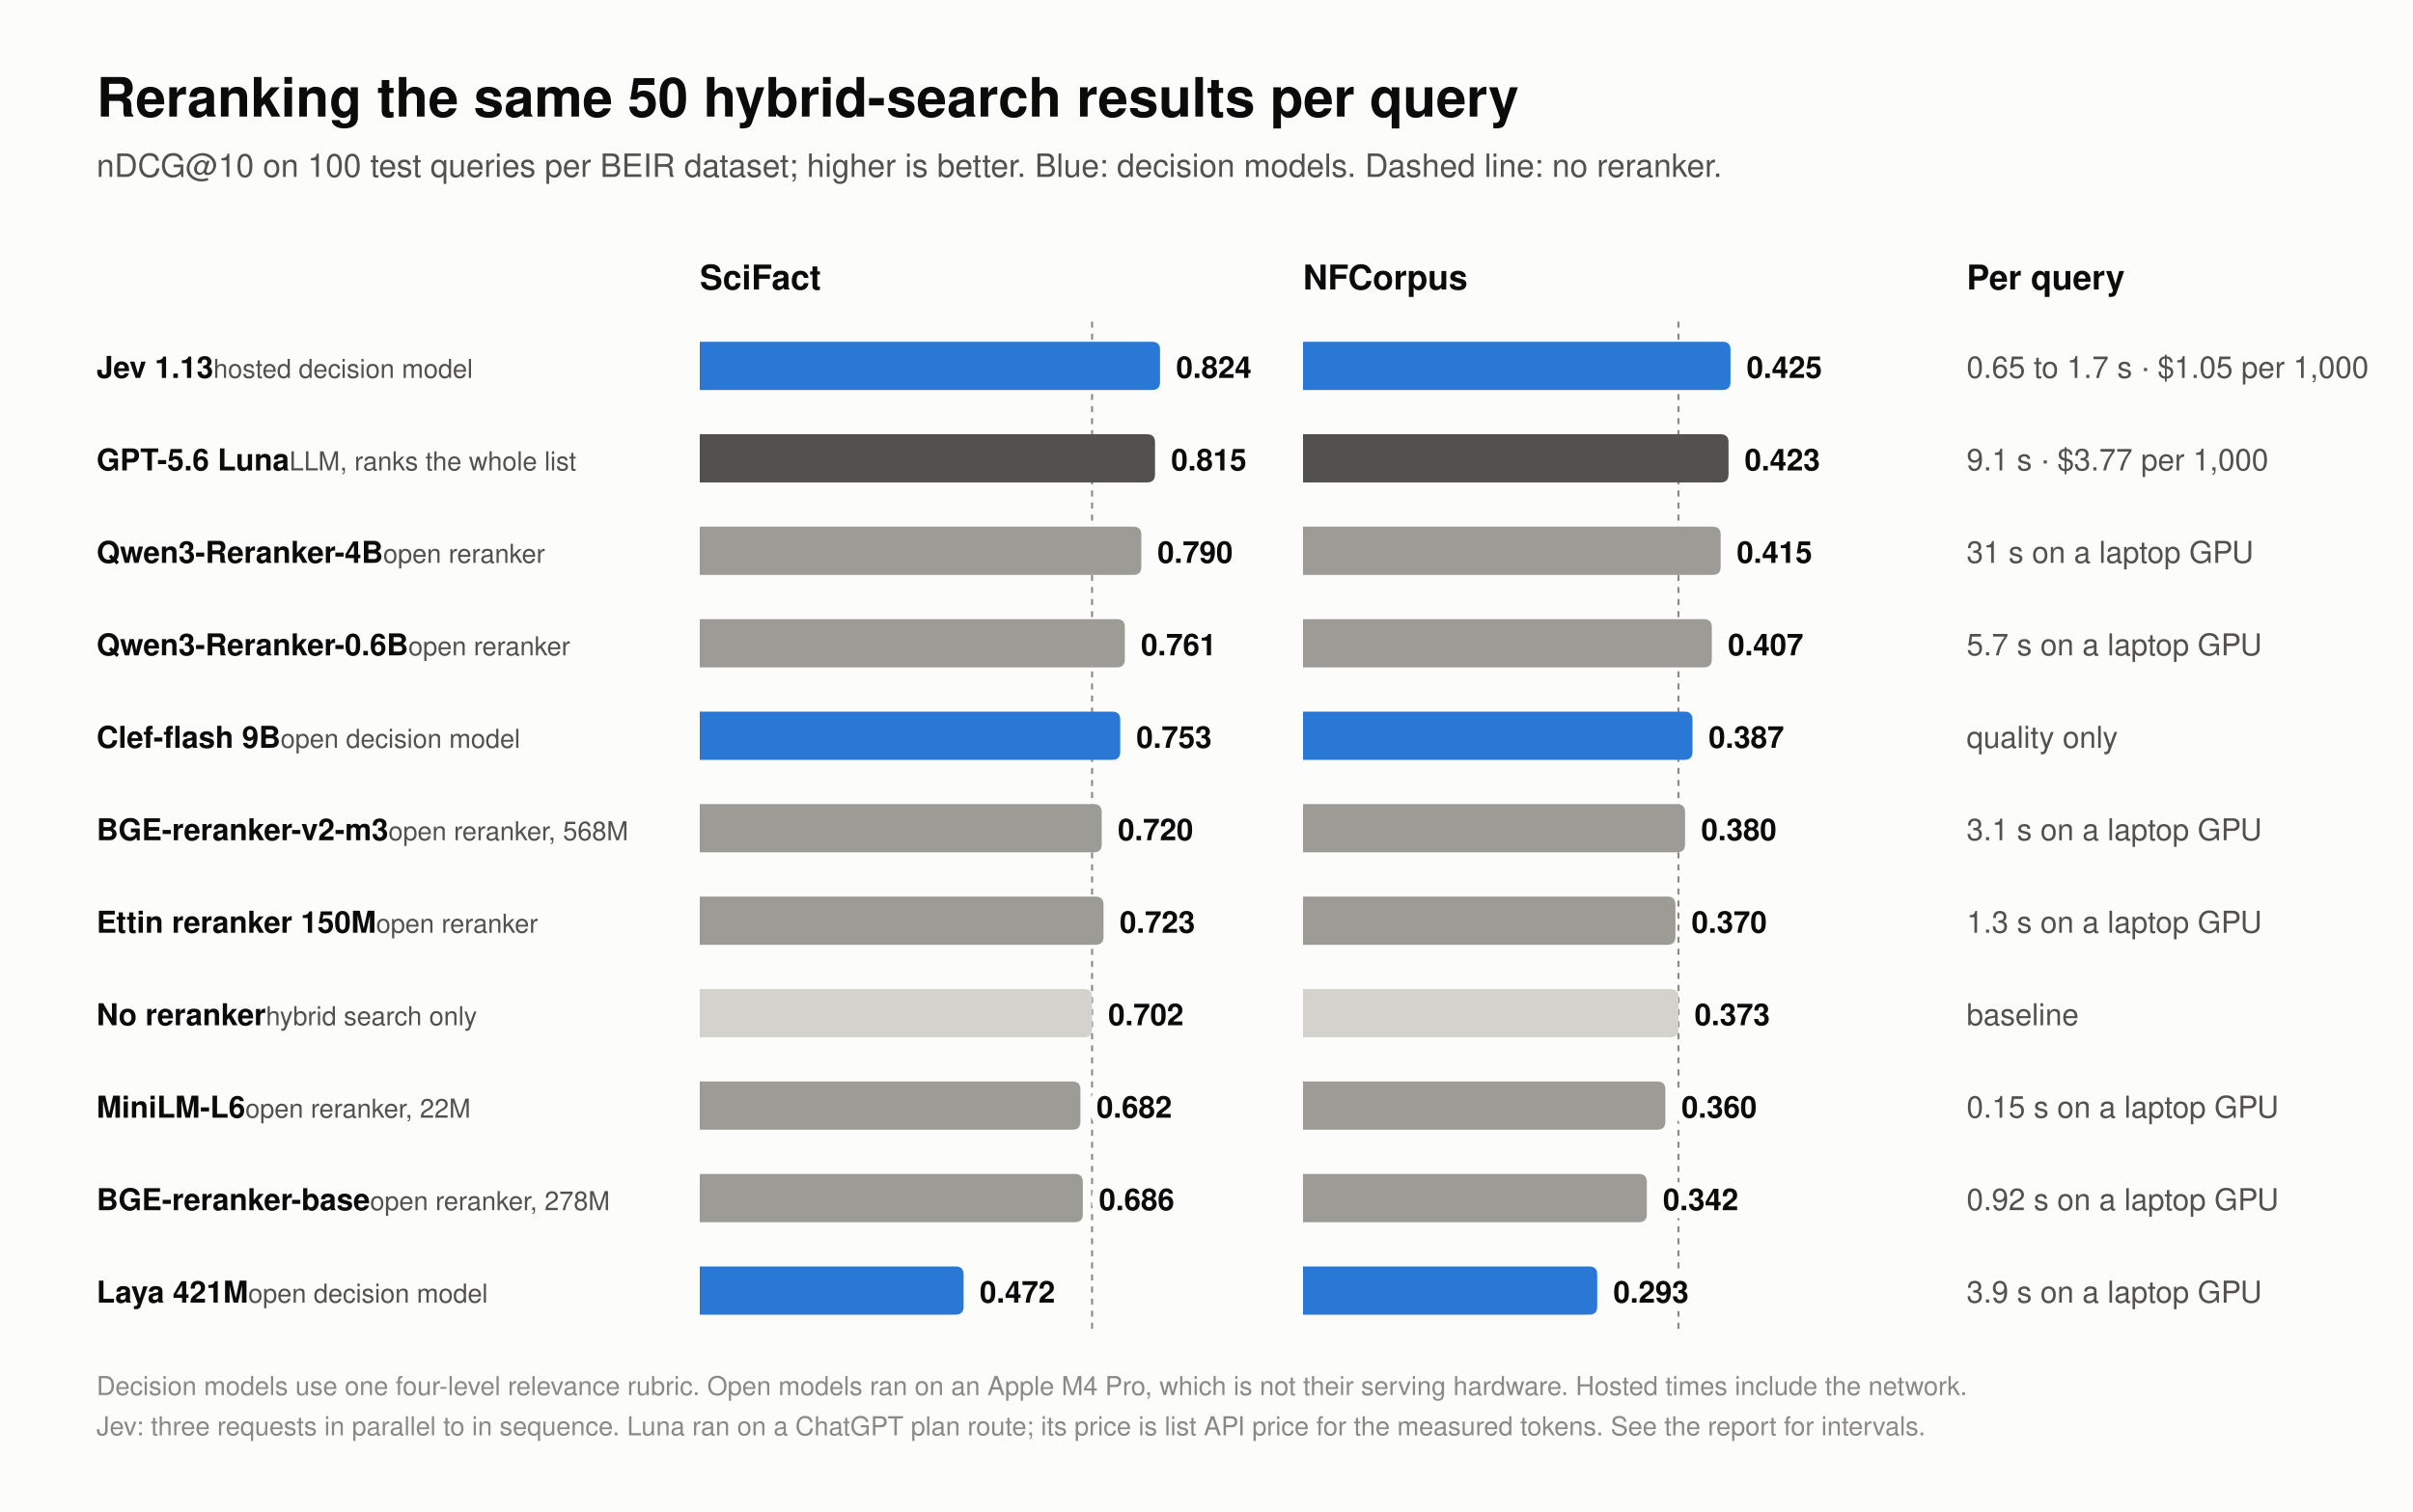
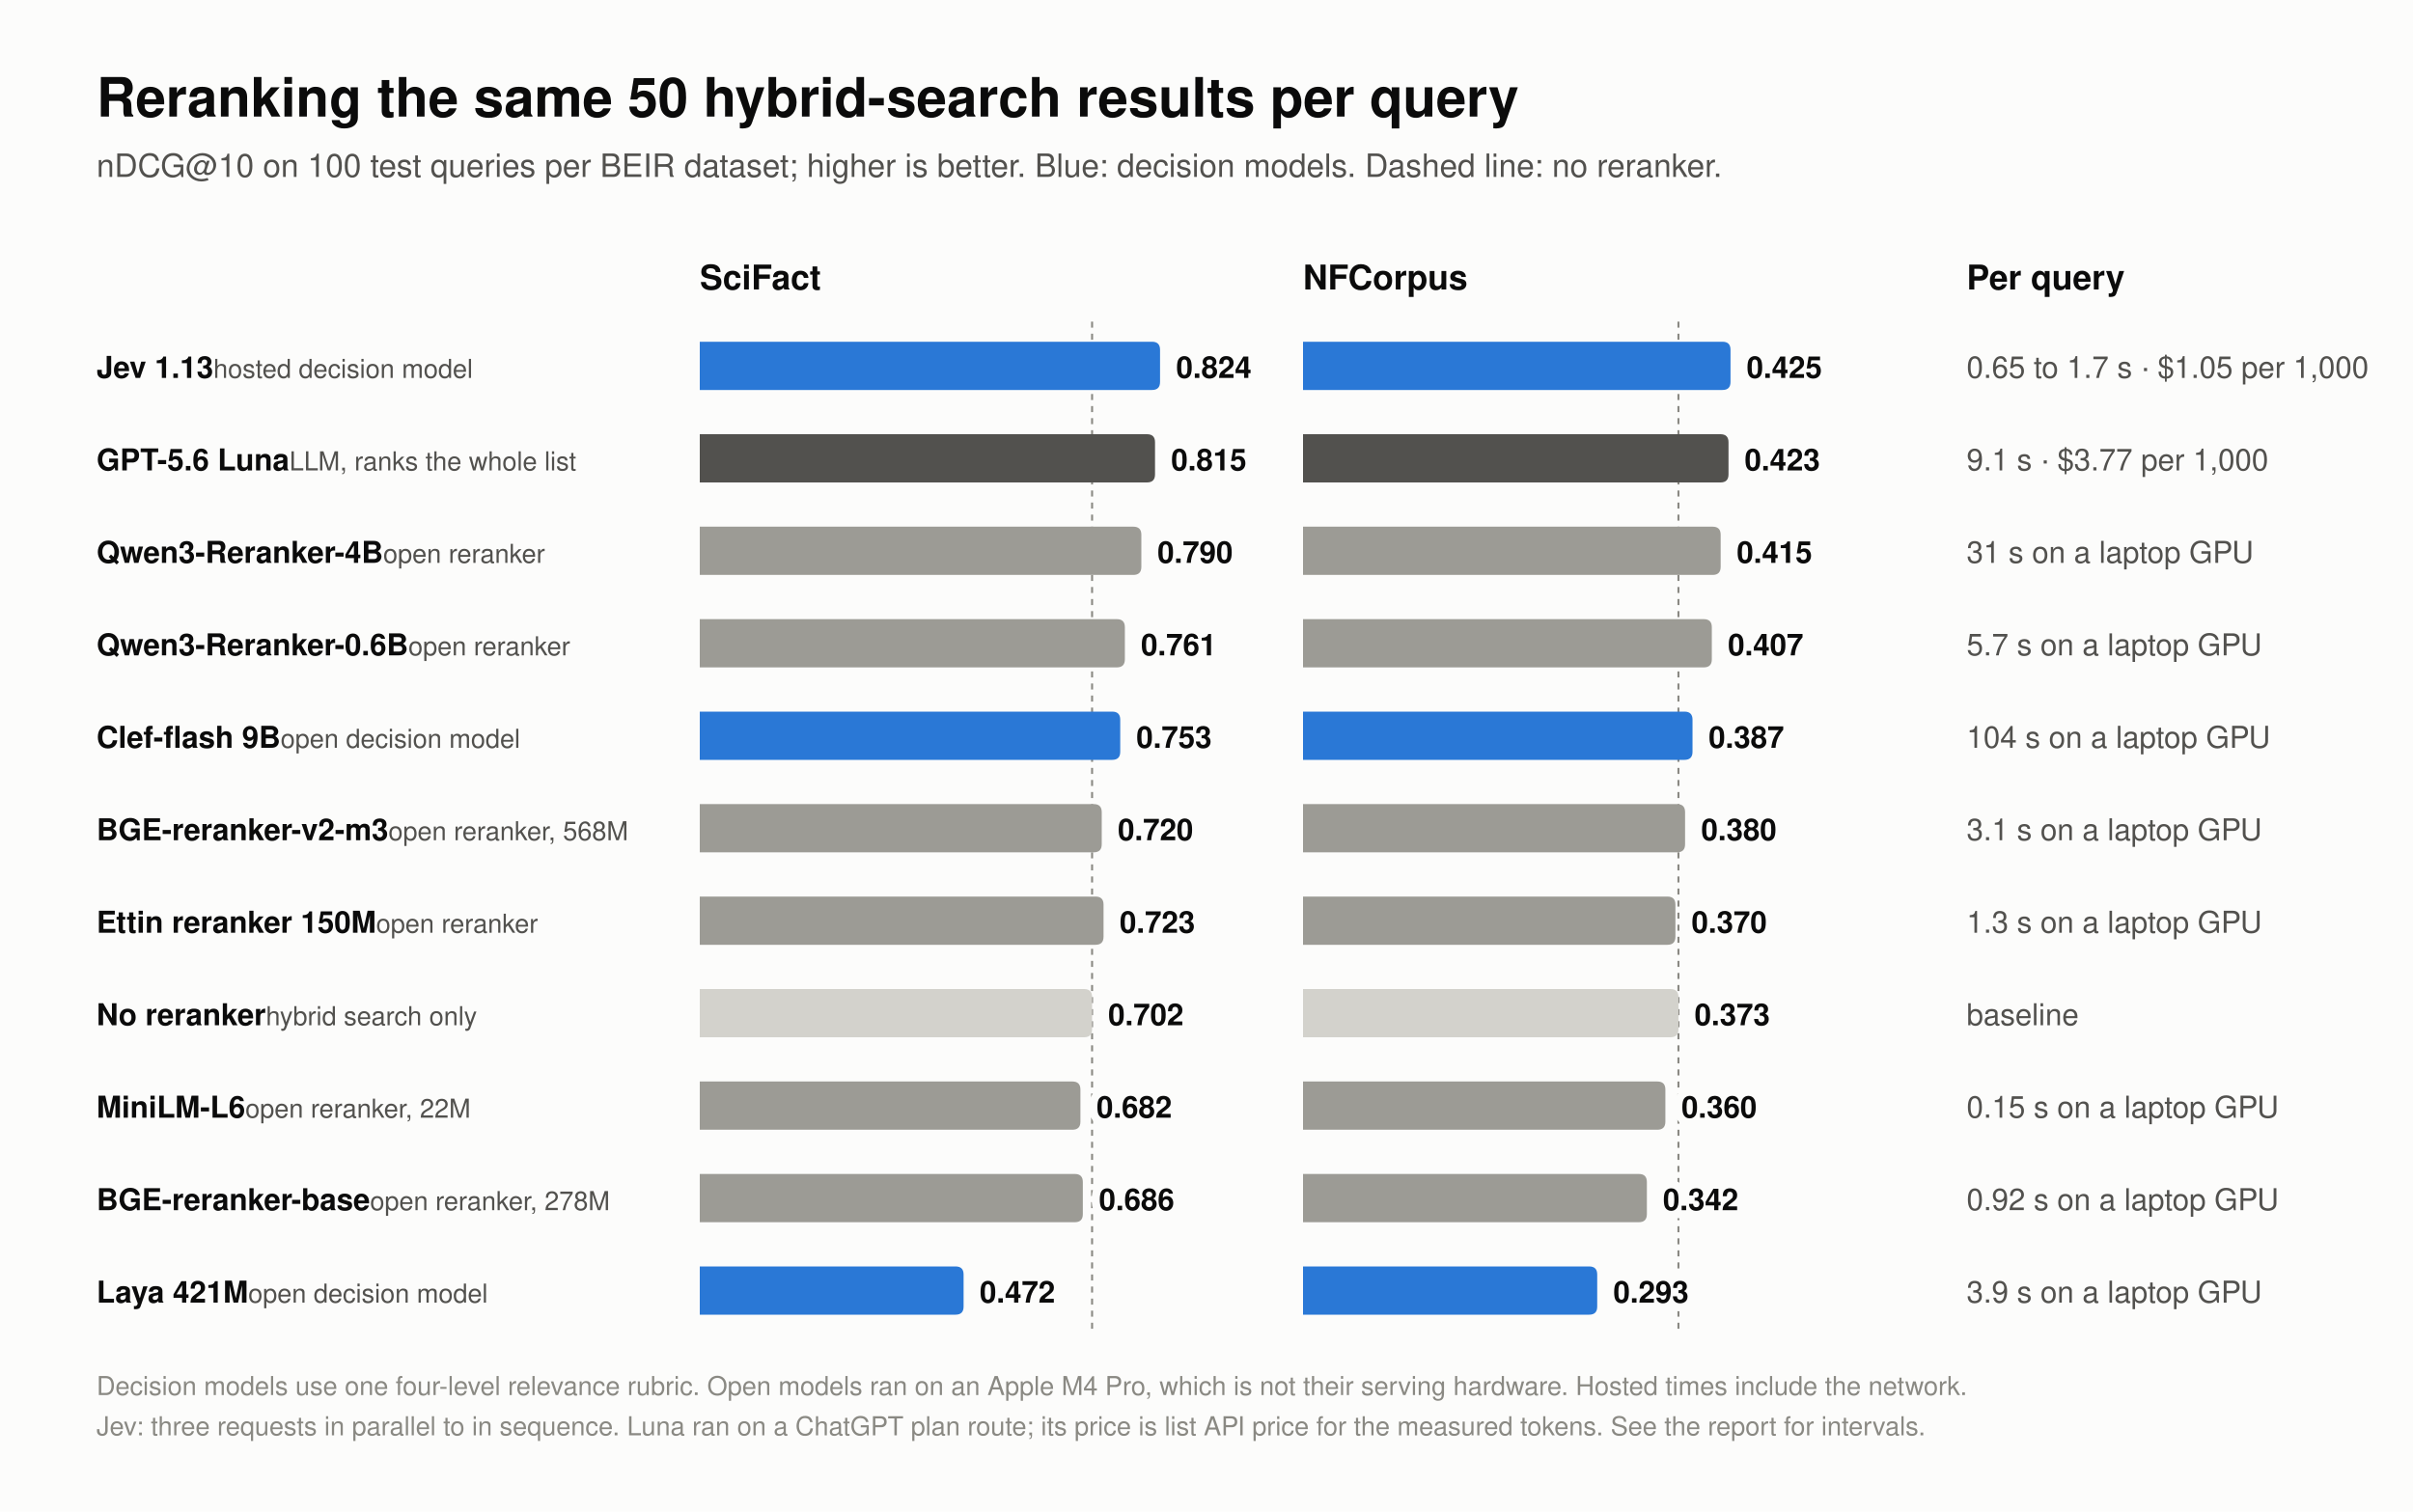
<svg xmlns="http://www.w3.org/2000/svg" viewBox="0 0 1200 752" width="1200" height="752" role="img" aria-labelledby="t d">
  <rect width="1200" height="752" fill="#fcfcfb" />
  <text x="48" y="58" font-family="Helvetica, Arial, sans-serif" font-size="27" font-weight="700" fill="#0b0b0b">Reranking the same 50 hybrid-search results per query</text>
  <text x="48" y="88" font-family="Helvetica, Arial, sans-serif" font-size="16" fill="#52514e">nDCG@10 on 100 test queries per BEIR dataset; higher is better. Blue: decision models. Dashed line: no reranker.</text>
  <text x="348" y="144" font-family="Helvetica, Arial, sans-serif" font-size="17" font-weight="700" fill="#0b0b0b">SciFact</text>
  <line x1="543.1" x2="543.1" y1="160" y2="664" stroke="#8a8983" stroke-width="1" stroke-dasharray="3 3" />
  <path d="M348,170 H572.9 Q576.9,170 576.9,174 V190 Q576.9,194 572.9,194 H348 Z" fill="#2a78d6" />
  <text x="584.9" y="188" font-family="Helvetica, Arial, sans-serif" font-size="15" font-weight="700" fill="#0b0b0b" stroke="#fcfcfb" stroke-width="8" paint-order="stroke">0.824</text>
  <path d="M348,216 H570.4 Q574.4,216 574.4,220 V236 Q574.4,240 570.4,240 H348 Z" fill="#52514e" />
  <text x="582.4" y="234" font-family="Helvetica, Arial, sans-serif" font-size="15" font-weight="700" fill="#0b0b0b" stroke="#fcfcfb" stroke-width="8" paint-order="stroke">0.815</text>
  <path d="M348,262 H563.6 Q567.6,262 567.6,266 V282 Q567.6,286 563.6,286 H348 Z" fill="#9c9b95" />
  <text x="575.6" y="280" font-family="Helvetica, Arial, sans-serif" font-size="15" font-weight="700" fill="#0b0b0b" stroke="#fcfcfb" stroke-width="8" paint-order="stroke">0.790</text>
  <path d="M348,308 H555.4 Q559.4,308 559.4,312 V328 Q559.4,332 555.4,332 H348 Z" fill="#9c9b95" />
  <text x="567.4" y="326" font-family="Helvetica, Arial, sans-serif" font-size="15" font-weight="700" fill="#0b0b0b" stroke="#fcfcfb" stroke-width="8" paint-order="stroke">0.761</text>
  <path d="M348,354 H553.1 Q557.1,354 557.1,358 V374 Q557.1,378 553.1,378 H348 Z" fill="#2a78d6" />
  <text x="565.1" y="372" font-family="Helvetica, Arial, sans-serif" font-size="15" font-weight="700" fill="#0b0b0b" stroke="#fcfcfb" stroke-width="8" paint-order="stroke">0.753</text>
  <path d="M348,400 H543.9 Q547.9,400 547.9,404 V420 Q547.9,424 543.9,424 H348 Z" fill="#9c9b95" />
  <text x="555.9" y="418" font-family="Helvetica, Arial, sans-serif" font-size="15" font-weight="700" fill="#0b0b0b" stroke="#fcfcfb" stroke-width="8" paint-order="stroke">0.720</text>
  <path d="M348,446 H544.8 Q548.8,446 548.8,450 V466 Q548.8,470 544.8,470 H348 Z" fill="#9c9b95" />
  <text x="556.8" y="464" font-family="Helvetica, Arial, sans-serif" font-size="15" font-weight="700" fill="#0b0b0b" stroke="#fcfcfb" stroke-width="8" paint-order="stroke">0.723</text>
  <path d="M348,492 H539.1 Q543.1,492 543.1,496 V512 Q543.1,516 539.1,516 H348 Z" fill="#d3d2cc" />
  <text x="551.1" y="510" font-family="Helvetica, Arial, sans-serif" font-size="15" font-weight="700" fill="#0b0b0b" stroke="#fcfcfb" stroke-width="8" paint-order="stroke">0.702</text>
  <path d="M348,538 H533.3 Q537.3,538 537.3,542 V558 Q537.3,562 533.3,562 H348 Z" fill="#9c9b95" />
  <text x="545.3" y="556" font-family="Helvetica, Arial, sans-serif" font-size="15" font-weight="700" fill="#0b0b0b" stroke="#fcfcfb" stroke-width="8" paint-order="stroke">0.682</text>
  <path d="M348,584 H534.5 Q538.5,584 538.5,588 V604 Q538.5,608 534.5,608 H348 Z" fill="#9c9b95" />
  <text x="546.5" y="602" font-family="Helvetica, Arial, sans-serif" font-size="15" font-weight="700" fill="#0b0b0b" stroke="#fcfcfb" stroke-width="8" paint-order="stroke">0.686</text>
  <path d="M348,630 H475.2 Q479.2,630 479.2,634 V650 Q479.2,654 475.2,654 H348 Z" fill="#2a78d6" />
  <text x="487.2" y="648" font-family="Helvetica, Arial, sans-serif" font-size="15" font-weight="700" fill="#0b0b0b" stroke="#fcfcfb" stroke-width="8" paint-order="stroke">0.472</text>
  <text x="648" y="144" font-family="Helvetica, Arial, sans-serif" font-size="17" font-weight="700" fill="#0b0b0b">NFCorpus</text>
  <line x1="834.7" x2="834.7" y1="160" y2="664" stroke="#8a8983" stroke-width="1" stroke-dasharray="3 3" />
  <path d="M648,170 H856.6 Q860.6,170 860.6,174 V190 Q860.6,194 856.6,194 H648 Z" fill="#2a78d6" />
  <text x="868.6" y="188" font-family="Helvetica, Arial, sans-serif" font-size="15" font-weight="700" fill="#0b0b0b" stroke="#fcfcfb" stroke-width="8" paint-order="stroke">0.425</text>
  <path d="M648,216 H855.6 Q859.6,216 859.6,220 V236 Q859.6,240 855.6,240 H648 Z" fill="#52514e" />
  <text x="867.6" y="234" font-family="Helvetica, Arial, sans-serif" font-size="15" font-weight="700" fill="#0b0b0b" stroke="#fcfcfb" stroke-width="8" paint-order="stroke">0.423</text>
  <path d="M648,262 H851.7 Q855.7,262 855.7,266 V282 Q855.7,286 851.7,286 H648 Z" fill="#9c9b95" />
  <text x="863.7" y="280" font-family="Helvetica, Arial, sans-serif" font-size="15" font-weight="700" fill="#0b0b0b" stroke="#fcfcfb" stroke-width="8" paint-order="stroke">0.415</text>
  <path d="M648,308 H847.3 Q851.3,308 851.3,312 V328 Q851.3,332 847.3,332 H648 Z" fill="#9c9b95" />
  <text x="859.3" y="326" font-family="Helvetica, Arial, sans-serif" font-size="15" font-weight="700" fill="#0b0b0b" stroke="#fcfcfb" stroke-width="8" paint-order="stroke">0.407</text>
  <path d="M648,354 H837.7 Q841.7,354 841.7,358 V374 Q841.7,378 837.7,378 H648 Z" fill="#2a78d6" />
  <text x="849.7" y="372" font-family="Helvetica, Arial, sans-serif" font-size="15" font-weight="700" fill="#0b0b0b" stroke="#fcfcfb" stroke-width="8" paint-order="stroke">0.387</text>
  <path d="M648,400 H834.0 Q838.0,400 838.0,404 V420 Q838.0,424 834.0,424 H648 Z" fill="#9c9b95" />
  <text x="846.0" y="418" font-family="Helvetica, Arial, sans-serif" font-size="15" font-weight="700" fill="#0b0b0b" stroke="#fcfcfb" stroke-width="8" paint-order="stroke">0.380</text>
  <path d="M648,446 H829.2 Q833.2,446 833.2,450 V466 Q833.2,470 829.2,470 H648 Z" fill="#9c9b95" />
  <text x="841.2" y="464" font-family="Helvetica, Arial, sans-serif" font-size="15" font-weight="700" fill="#0b0b0b" stroke="#fcfcfb" stroke-width="8" paint-order="stroke">0.370</text>
  <path d="M648,492 H830.7 Q834.7,492 834.7,496 V512 Q834.7,516 830.7,516 H648 Z" fill="#d3d2cc" />
  <text x="842.7" y="510" font-family="Helvetica, Arial, sans-serif" font-size="15" font-weight="700" fill="#0b0b0b" stroke="#fcfcfb" stroke-width="8" paint-order="stroke">0.373</text>
  <path d="M648,538 H824.2 Q828.2,538 828.2,542 V558 Q828.2,562 824.2,562 H648 Z" fill="#9c9b95" />
  <text x="836.2" y="556" font-family="Helvetica, Arial, sans-serif" font-size="15" font-weight="700" fill="#0b0b0b" stroke="#fcfcfb" stroke-width="8" paint-order="stroke">0.360</text>
  <path d="M648,584 H815.0 Q819.0,584 819.0,588 V604 Q819.0,608 815.0,608 H648 Z" fill="#9c9b95" />
  <text x="827.0" y="602" font-family="Helvetica, Arial, sans-serif" font-size="15" font-weight="700" fill="#0b0b0b" stroke="#fcfcfb" stroke-width="8" paint-order="stroke">0.342</text>
  <path d="M648,630 H790.3 Q794.3,630 794.3,634 V650 Q794.3,654 790.3,654 H648 Z" fill="#2a78d6" />
  <text x="802.3" y="648" font-family="Helvetica, Arial, sans-serif" font-size="15" font-weight="700" fill="#0b0b0b" stroke="#fcfcfb" stroke-width="8" paint-order="stroke">0.293</text>
  <text x="978" y="144" font-family="Helvetica, Arial, sans-serif" font-size="17" font-weight="700" fill="#0b0b0b">Per query</text>
  <text x="48" y="188" font-family="Helvetica, Arial, sans-serif" font-size="15" font-weight="700" fill="#0b0b0b">Jev 1.13<tspan font-weight="400" fill="#52514e" font-size="13">  hosted decision model</tspan>
  </text>
  <text x="978" y="188" font-family="Helvetica, Arial, sans-serif" font-size="15" fill="#52514e">0.65 to 1.7 s · $1.05 per 1,000</text>
  <text x="48" y="234" font-family="Helvetica, Arial, sans-serif" font-size="15" font-weight="700" fill="#0b0b0b">GPT-5.6 Luna<tspan font-weight="400" fill="#52514e" font-size="13">  LLM, ranks the whole list</tspan>
  </text>
  <text x="978" y="234" font-family="Helvetica, Arial, sans-serif" font-size="15" fill="#52514e">9.1 s · $3.77 per 1,000</text>
  <text x="48" y="280" font-family="Helvetica, Arial, sans-serif" font-size="15" font-weight="700" fill="#0b0b0b">Qwen3-Reranker-4B<tspan font-weight="400" fill="#52514e" font-size="13">  open reranker</tspan>
  </text>
  <text x="978" y="280" font-family="Helvetica, Arial, sans-serif" font-size="15" fill="#52514e">31 s on a laptop GPU</text>
  <text x="48" y="326" font-family="Helvetica, Arial, sans-serif" font-size="15" font-weight="700" fill="#0b0b0b">Qwen3-Reranker-0.6B<tspan font-weight="400" fill="#52514e" font-size="13">  open reranker</tspan>
  </text>
  <text x="978" y="326" font-family="Helvetica, Arial, sans-serif" font-size="15" fill="#52514e">5.7 s on a laptop GPU</text>
  <text x="48" y="372" font-family="Helvetica, Arial, sans-serif" font-size="15" font-weight="700" fill="#0b0b0b">Clef-flash 9B<tspan font-weight="400" fill="#52514e" font-size="13">  open decision model</tspan>
  </text>
-   <text x="978" y="372" font-family="Helvetica, Arial, sans-serif" font-size="15" fill="#52514e">quality only</text>
+   <text x="978" y="372" font-family="Helvetica, Arial, sans-serif" font-size="15" fill="#52514e">104 s on a laptop GPU</text>
  <text x="48" y="418" font-family="Helvetica, Arial, sans-serif" font-size="15" font-weight="700" fill="#0b0b0b">BGE-reranker-v2-m3<tspan font-weight="400" fill="#52514e" font-size="13">  open reranker, 568M</tspan>
  </text>
  <text x="978" y="418" font-family="Helvetica, Arial, sans-serif" font-size="15" fill="#52514e">3.1 s on a laptop GPU</text>
  <text x="48" y="464" font-family="Helvetica, Arial, sans-serif" font-size="15" font-weight="700" fill="#0b0b0b">Ettin reranker 150M<tspan font-weight="400" fill="#52514e" font-size="13">  open reranker</tspan>
  </text>
  <text x="978" y="464" font-family="Helvetica, Arial, sans-serif" font-size="15" fill="#52514e">1.3 s on a laptop GPU</text>
  <text x="48" y="510" font-family="Helvetica, Arial, sans-serif" font-size="15" font-weight="700" fill="#0b0b0b">No reranker<tspan font-weight="400" fill="#52514e" font-size="13">  hybrid search only</tspan>
  </text>
  <text x="978" y="510" font-family="Helvetica, Arial, sans-serif" font-size="15" fill="#52514e">baseline</text>
  <text x="48" y="556" font-family="Helvetica, Arial, sans-serif" font-size="15" font-weight="700" fill="#0b0b0b">MiniLM-L6<tspan font-weight="400" fill="#52514e" font-size="13">  open reranker, 22M</tspan>
  </text>
  <text x="978" y="556" font-family="Helvetica, Arial, sans-serif" font-size="15" fill="#52514e">0.15 s on a laptop GPU</text>
  <text x="48" y="602" font-family="Helvetica, Arial, sans-serif" font-size="15" font-weight="700" fill="#0b0b0b">BGE-reranker-base<tspan font-weight="400" fill="#52514e" font-size="13">  open reranker, 278M</tspan>
  </text>
  <text x="978" y="602" font-family="Helvetica, Arial, sans-serif" font-size="15" fill="#52514e">0.92 s on a laptop GPU</text>
  <text x="48" y="648" font-family="Helvetica, Arial, sans-serif" font-size="15" font-weight="700" fill="#0b0b0b">Laya 421M<tspan font-weight="400" fill="#52514e" font-size="13">  open decision model</tspan>
  </text>
  <text x="978" y="648" font-family="Helvetica, Arial, sans-serif" font-size="15" fill="#52514e">3.9 s on a laptop GPU</text>
  <text x="48" y="694" font-family="Helvetica, Arial, sans-serif" font-size="13" fill="#8a8983">Decision models use one four-level relevance rubric. Open models ran on an Apple M4 Pro, which is not their serving hardware. Hosted times include the network.</text>
  <text x="48" y="714" font-family="Helvetica, Arial, sans-serif" font-size="13" fill="#8a8983">Jev: three requests in parallel to in sequence. Luna ran on a ChatGPT plan route; its price is list API price for the measured tokens. See the report for intervals.</text>
</svg>
